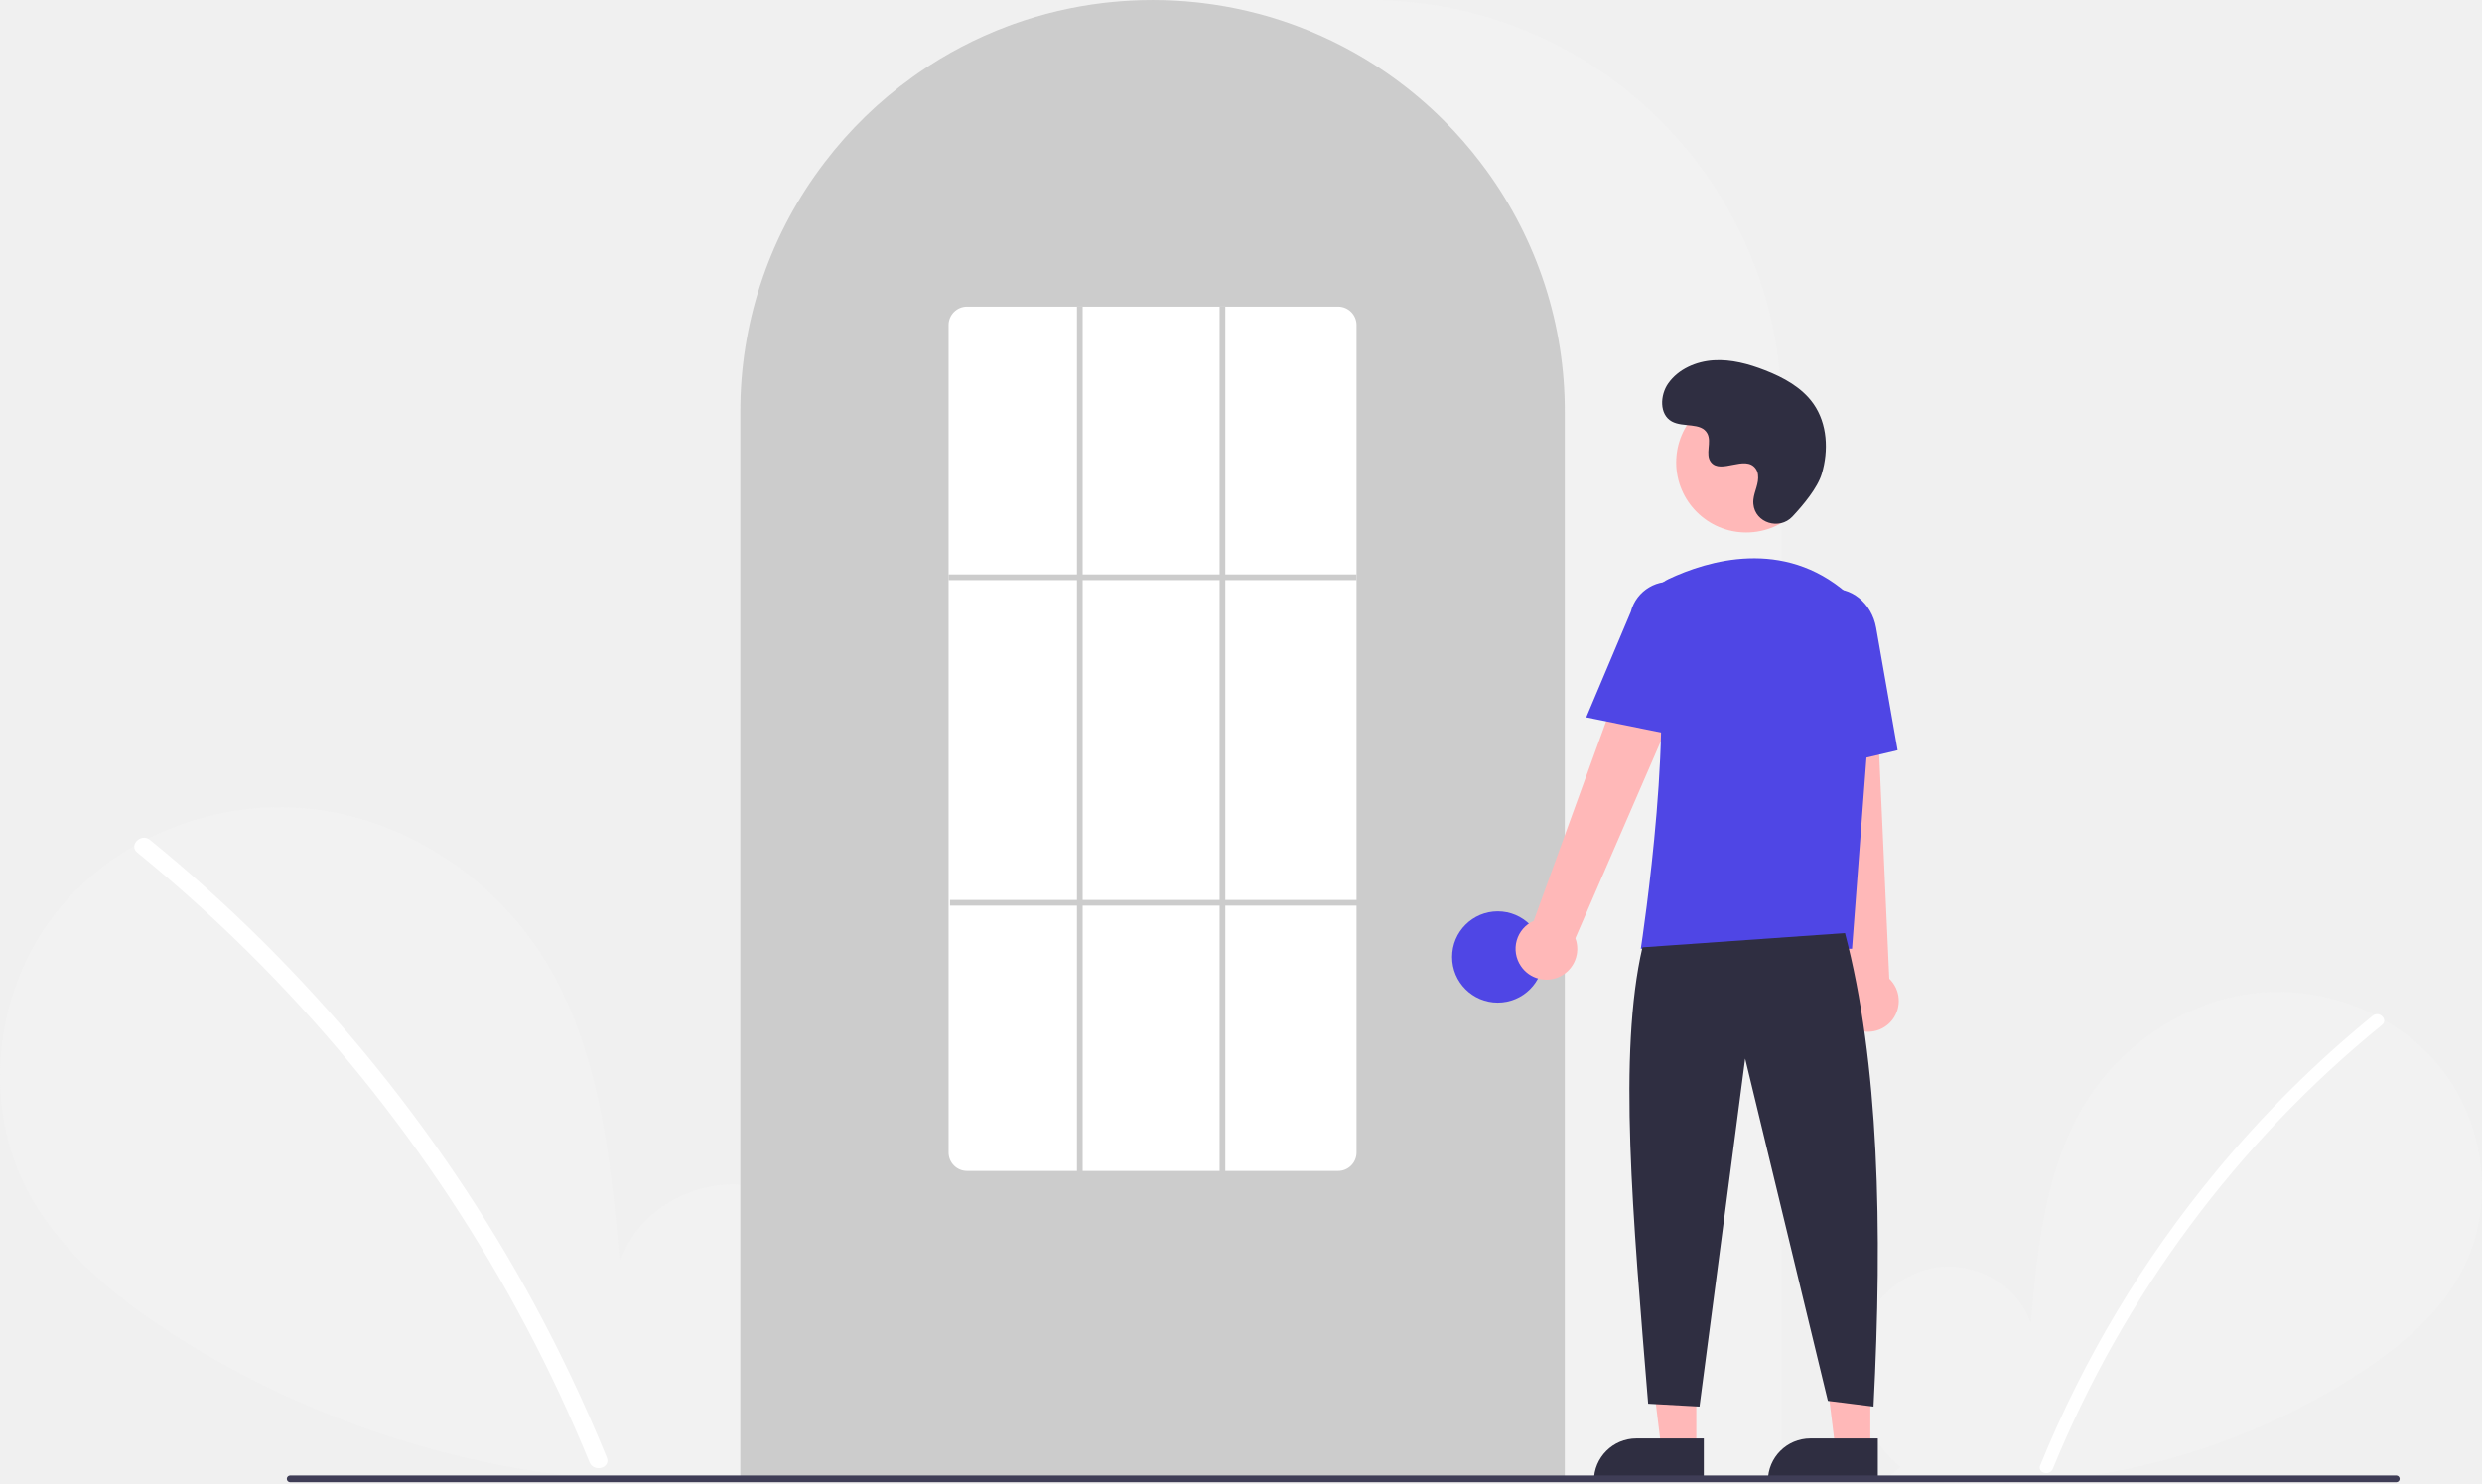
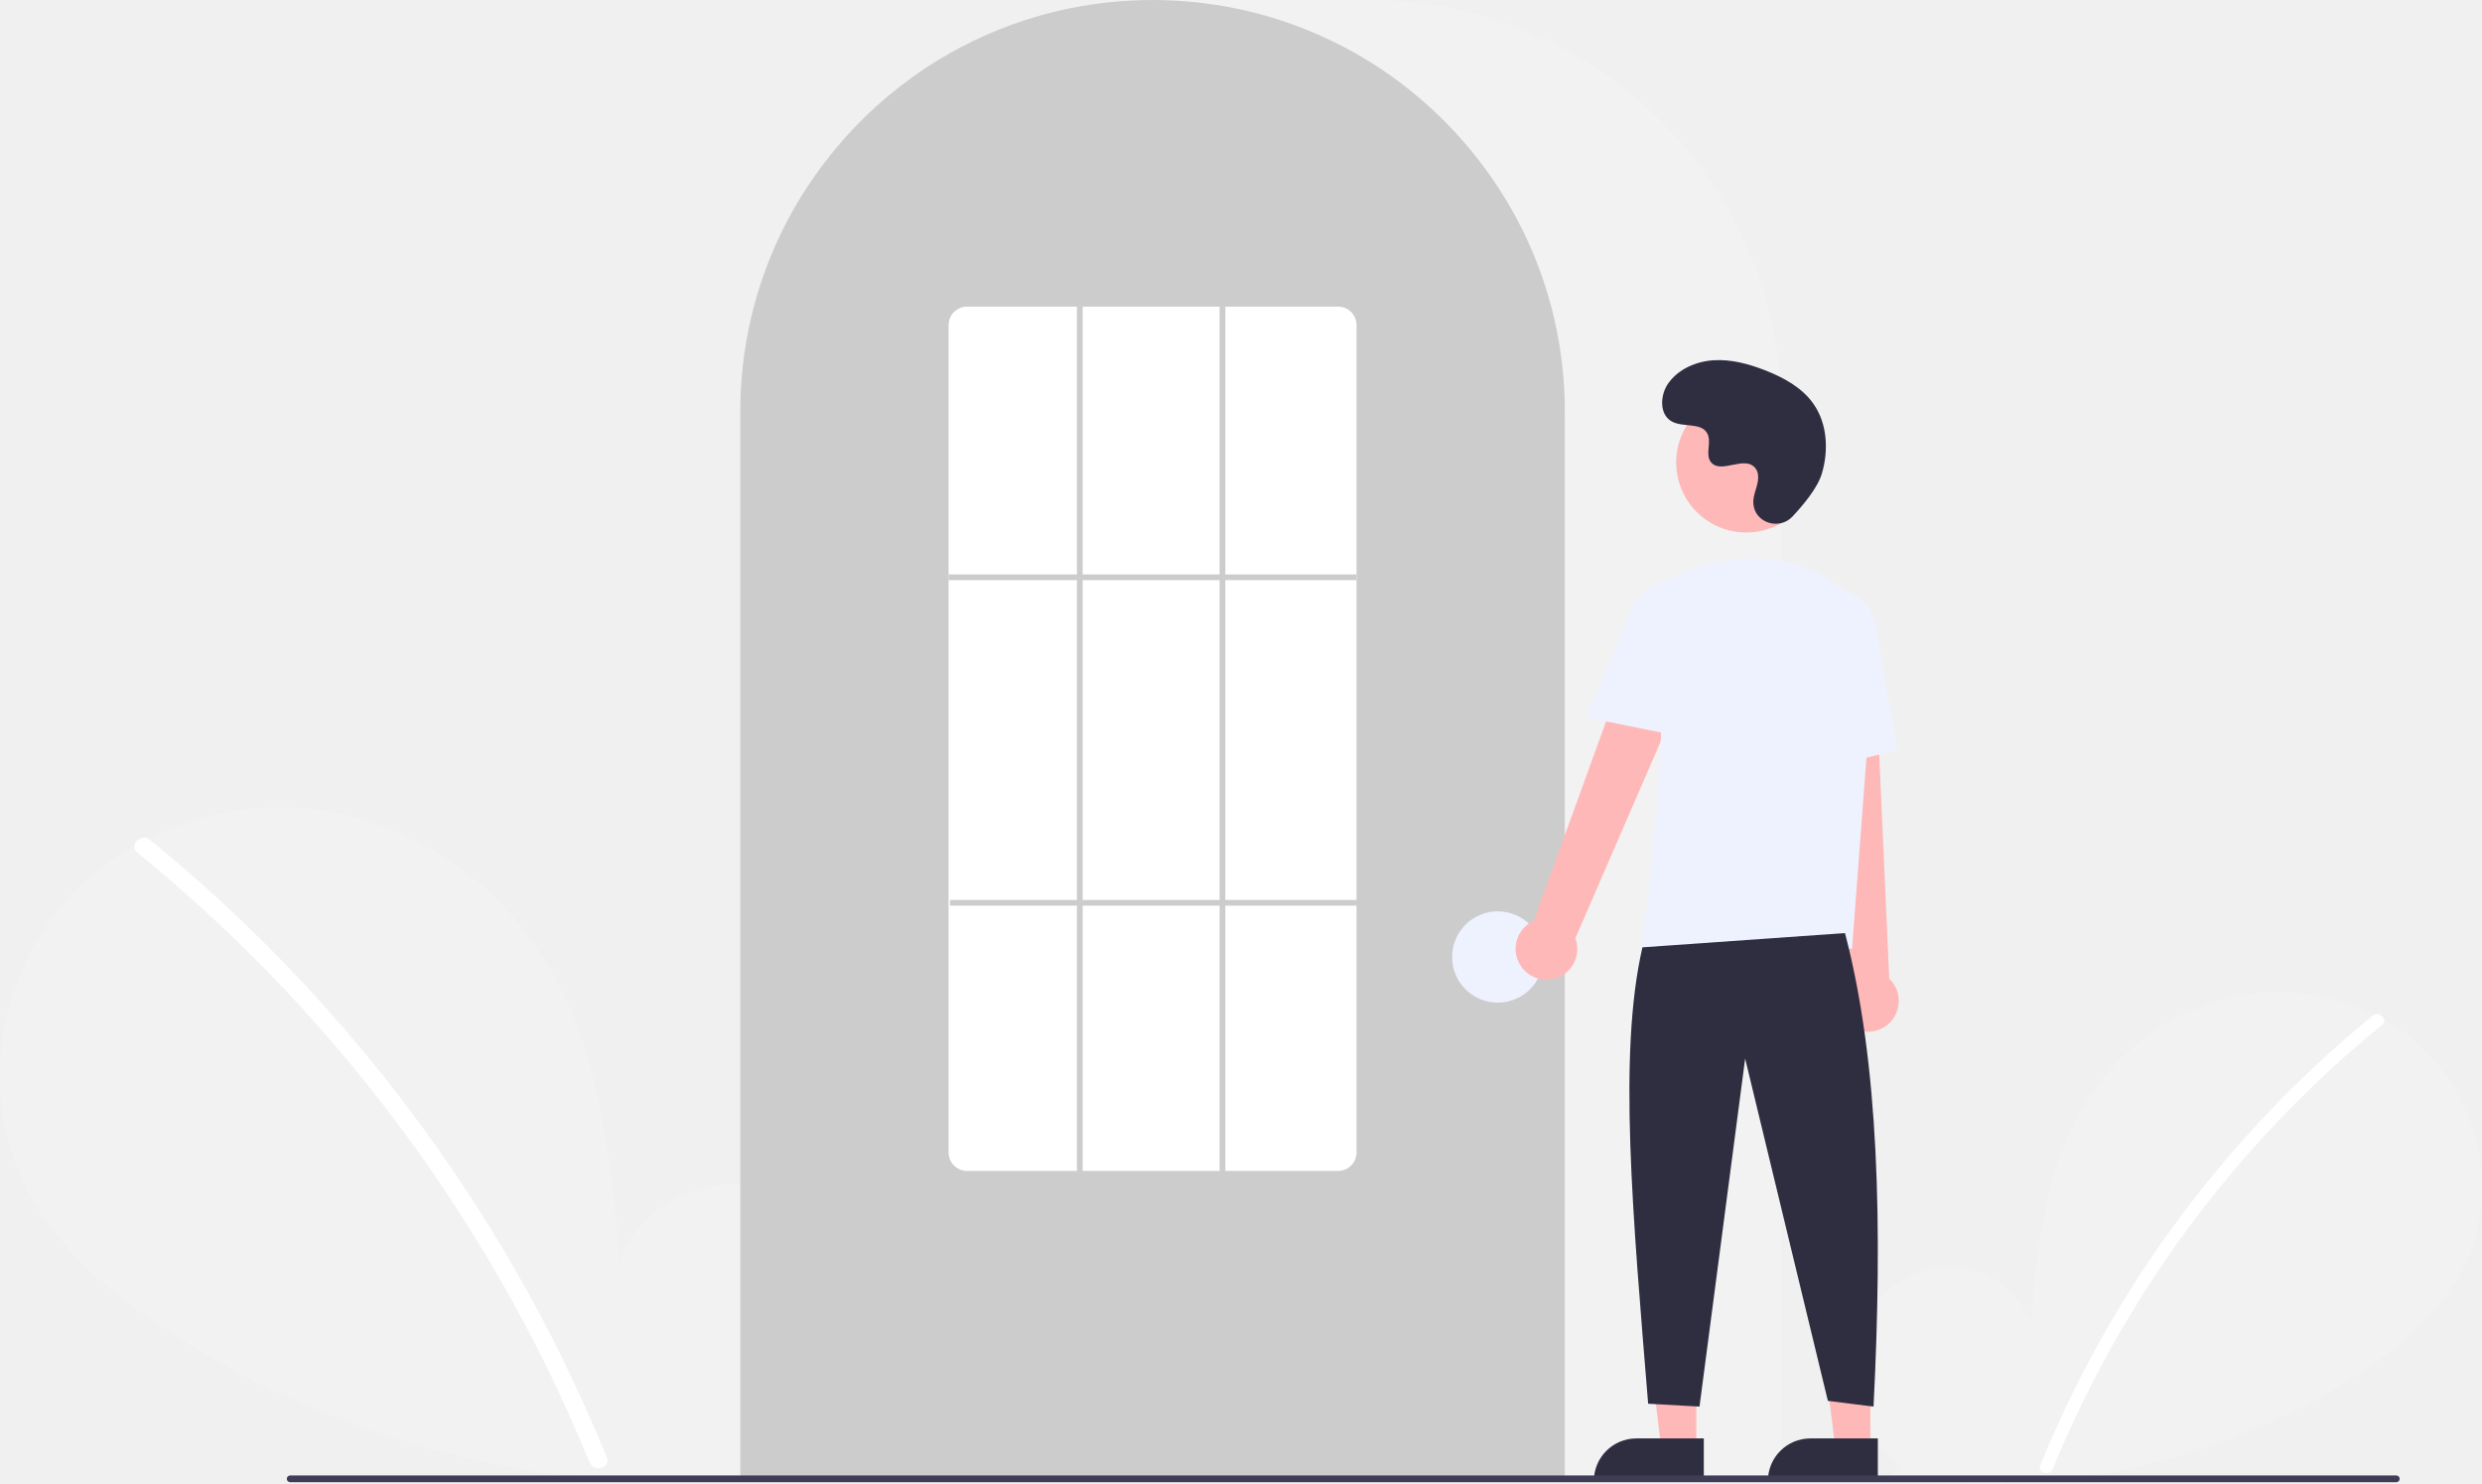
<svg xmlns="http://www.w3.org/2000/svg" data-name="Layer 1" width="870" height="520.139" viewBox="0 0 870 520.139">
  <path d="M831.092,704.187c-11.138-9.412-17.904-24.28-16.13-38.754s12.764-27.78,27.018-30.854,30.504,5.435,34.834,19.359c2.383-26.846,5.129-54.818,19.402-77.68,12.924-20.701,35.309-35.514,59.569-38.164s49.803,7.359,64.933,26.507,18.835,46.985,8.238,68.969c-7.806,16.195-22.188,28.247-37.257,38.052a240.452,240.452,0,0,1-164.454,35.977Z" transform="translate(-165 -189.9307)" fill="#f2f2f2" />
  <path d="M996.728,546.01a393.414,393.414,0,0,0-54.826,54.442,394.561,394.561,0,0,0-61.752,103.194c-1.112,2.725,3.313,3.911,4.412,1.216A392.342,392.342,0,0,1,999.963,549.245c2.284-1.86-.97-5.08-3.236-3.236Z" transform="translate(-165 -189.9307)" fill="#fff" />
  <path d="M445.067,701.63c15.299-12.927,24.591-33.348,22.154-53.228s-17.531-38.156-37.11-42.377-41.897,7.464-47.844,26.59c-3.273-36.873-7.044-75.292-26.648-106.693-17.751-28.433-48.497-48.778-81.818-52.418s-68.404,10.107-89.185,36.407-25.869,64.535-11.315,94.729c10.722,22.243,30.475,38.797,51.172,52.264,66.03,42.965,147.939,60.884,225.877,49.415" transform="translate(-165 -189.9307)" fill="#f2f2f2" />
  <path d="M217.567,484.373a540.355,540.355,0,0,1,75.304,74.777A548.076,548.076,0,0,1,352.257,647.04a545.835,545.835,0,0,1,25.43,53.846c1.527,3.743-4.55,5.372-6.06,1.671a536.36,536.36,0,0,0-49.009-92.727A539.734,539.734,0,0,0,256.889,528.632a538.441,538.441,0,0,0-43.766-39.815c-3.138-2.555,1.332-6.978,4.444-4.444Z" transform="translate(-165 -189.9307)" fill="#fff" />
  <path d="M789.5,708.931h-365v-374.5c0-79.678,64.822-144.5,144.5-144.5h76c79.677,0,144.5,64.822,144.5,144.5Z" transform="translate(-165 -189.9307)" fill="#f2f2f2" />
  <path d="M713.5,708.931h-289v-374.5a143.382,143.382,0,0,1,27.596-84.944c.664-.905,1.326-1.798,2.009-2.681a144.466,144.466,0,0,1,30.754-29.851c.66-.48,1.322-.952,1.994-1.423a144.16,144.16,0,0,1,31.472-16.459c.661-.25,1.334-.501,2.007-.742a144.02,144.02,0,0,1,31.108-7.336c.658-.09,1.333-.16,2.008-.23a146.288,146.288,0,0,1,31.105,0c.673.07,1.349.141,2.014.231a143.995,143.995,0,0,1,31.1,7.335c.673.241,1.346.492,2.009.743a143.799,143.799,0,0,1,31.106,16.216c.672.461,1.344.933,2.006,1.405a145.987,145.987,0,0,1,18.384,15.564,144.305,144.305,0,0,1,12.724,14.551c.681.88,1.343,1.773,2.005,2.677A143.382,143.382,0,0,1,713.5,334.431Z" transform="translate(-165 -189.9307)" fill="#ccc" />
-   <circle cx="525" cy="335.5" r="16" fill="#4f46e5" />
+   <circle cx="525" cy="335.5" r="16" fill="#eef2ff" />
  <polygon points="594.599 507.783 582.339 507.783 576.506 460.495 594.601 460.496 594.599 507.783" fill="#ffb8b8" />
  <path d="M573.582,504.28h23.644a0,0,0,0,1,0,0v14.887a0,0,0,0,1,0,0H558.695a0,0,0,0,1,0,0v0a14.887,14.887,0,0,1,14.887-14.887Z" fill="#2f2e41" />
  <polygon points="655.599 507.783 643.339 507.783 637.506 460.495 655.601 460.496 655.599 507.783" fill="#ffb8b8" />
  <path d="M634.582,504.28h23.644a0,0,0,0,1,0,0v14.887a0,0,0,0,1,0,0H619.695a0,0,0,0,1,0,0v0a14.887,14.887,0,0,1,14.887-14.887Z" fill="#2f2e41" />
  <path d="M698.098,528.6a10.743,10.743,0,0,1,4.511-15.843l41.676-114.867L764.791,409.082,717.206,518.853a10.801,10.801,0,0,1-19.109,9.748Z" transform="translate(-165 -189.9307)" fill="#ffb8b8" />
  <path d="M814.336,550.184a10.743,10.743,0,0,1-2.893-16.217L798.533,412.458l23.338,1.066L827.236,533.045a10.801,10.801,0,0,1-12.9,17.139Z" transform="translate(-165 -189.9307)" fill="#ffb8b8" />
  <circle cx="612.106" cy="162.123" r="24.561" fill="#ffb8b8" />
-   <path d="M814.18,522.549H740.133l.089-.576c.133-.861,13.197-86.439,3.562-114.436a11.813,11.813,0,0,1,6.069-14.584h0c13.772-6.485,40.208-14.471,62.52,4.909a28.234,28.234,0,0,1,9.459,23.396Z" transform="translate(-165 -189.9307)" fill="#4f46e5" />
-   <path d="M754.354,448.181,721.018,441.418l15.626-37.03a13.997,13.997,0,0,1,27.106,6.998Z" transform="translate(-165 -189.9307)" fill="#4f46e5" />
-   <path d="M797.05,460.739l-2.004-45.941c-1.52-8.636,3.424-16.8,11.027-18.135,7.605-1.33,15.032,4.66,16.558,13.36l7.533,42.928Z" transform="translate(-165 -189.9307)" fill="#4f46e5" />
+   <path d="M814.18,522.549H740.133l.089-.576c.133-.861,13.197-86.439,3.562-114.436a11.813,11.813,0,0,1,6.069-14.584h0c13.772-6.485,40.208-14.471,62.52,4.909a28.234,28.234,0,0,1,9.459,23.396Z" transform="translate(-165 -189.9307)" fill="#eef2ff" />
+   <path d="M754.354,448.181,721.018,441.418l15.626-37.03a13.997,13.997,0,0,1,27.106,6.998Z" transform="translate(-165 -189.9307)" fill="#eef2ff" />
+   <path d="M797.05,460.739l-2.004-45.941c-1.52-8.636,3.424-16.8,11.027-18.135,7.605-1.33,15.032,4.66,16.558,13.36l7.533,42.928Z" transform="translate(-165 -189.9307)" fill="#eef2ff" />
  <path d="M811.716,517.049c11.915,45.377,13.214,103.069,10,166l-16-2-29-120-16,122-18-1c-5.377-66.03-10.613-122.715-2-160Z" transform="translate(-165 -189.9307)" fill="#2f2e41" />
  <path d="M793.289,371.035c-4.582,4.881-13.091,2.261-13.688-4.407a8.055,8.055,0,0,1,.01-1.556c.308-2.954,2.015-5.635,1.606-8.754a4.59,4.59,0,0,0-.84-2.149c-3.651-4.889-12.222,2.187-15.668-2.239-2.113-2.714.371-6.987-1.251-10.021-2.14-4.004-8.479-2.029-12.454-4.221-4.423-2.439-4.158-9.225-1.247-13.353,3.551-5.034,9.776-7.72,15.923-8.107s12.253,1.275,17.992,3.511c6.521,2.541,12.988,6.054,17.001,11.788,4.88,6.973,5.35,16.348,2.909,24.502C802.098,360.99,797.031,367.049,793.289,371.035Z" transform="translate(-165 -189.9307)" fill="#2f2e41" />
  <path d="M1004.982,709.574h-738.294a1.191,1.191,0,0,1,0-2.381h738.294a1.191,1.191,0,0,1,0,2.381Z" transform="translate(-165 -189.9307)" fill="#3f3d56" />
  <path d="M634,600.431H504a6.465,6.465,0,0,1-6.5-6.415V303.846a6.465,6.465,0,0,1,6.5-6.415H634a6.465,6.465,0,0,1,6.5,6.415V594.015A6.465,6.465,0,0,1,634,600.431Z" transform="translate(-165 -189.9307)" fill="#fff" />
  <rect x="332.5" y="201.39" width="143" height="2" fill="#ccc" />
  <rect x="333" y="315.5" width="143" height="2" fill="#ccc" />
  <rect x="377.5" y="107.5" width="2" height="304" fill="#ccc" />
  <rect x="427.5" y="107.5" width="2" height="304" fill="#ccc" />
</svg>
